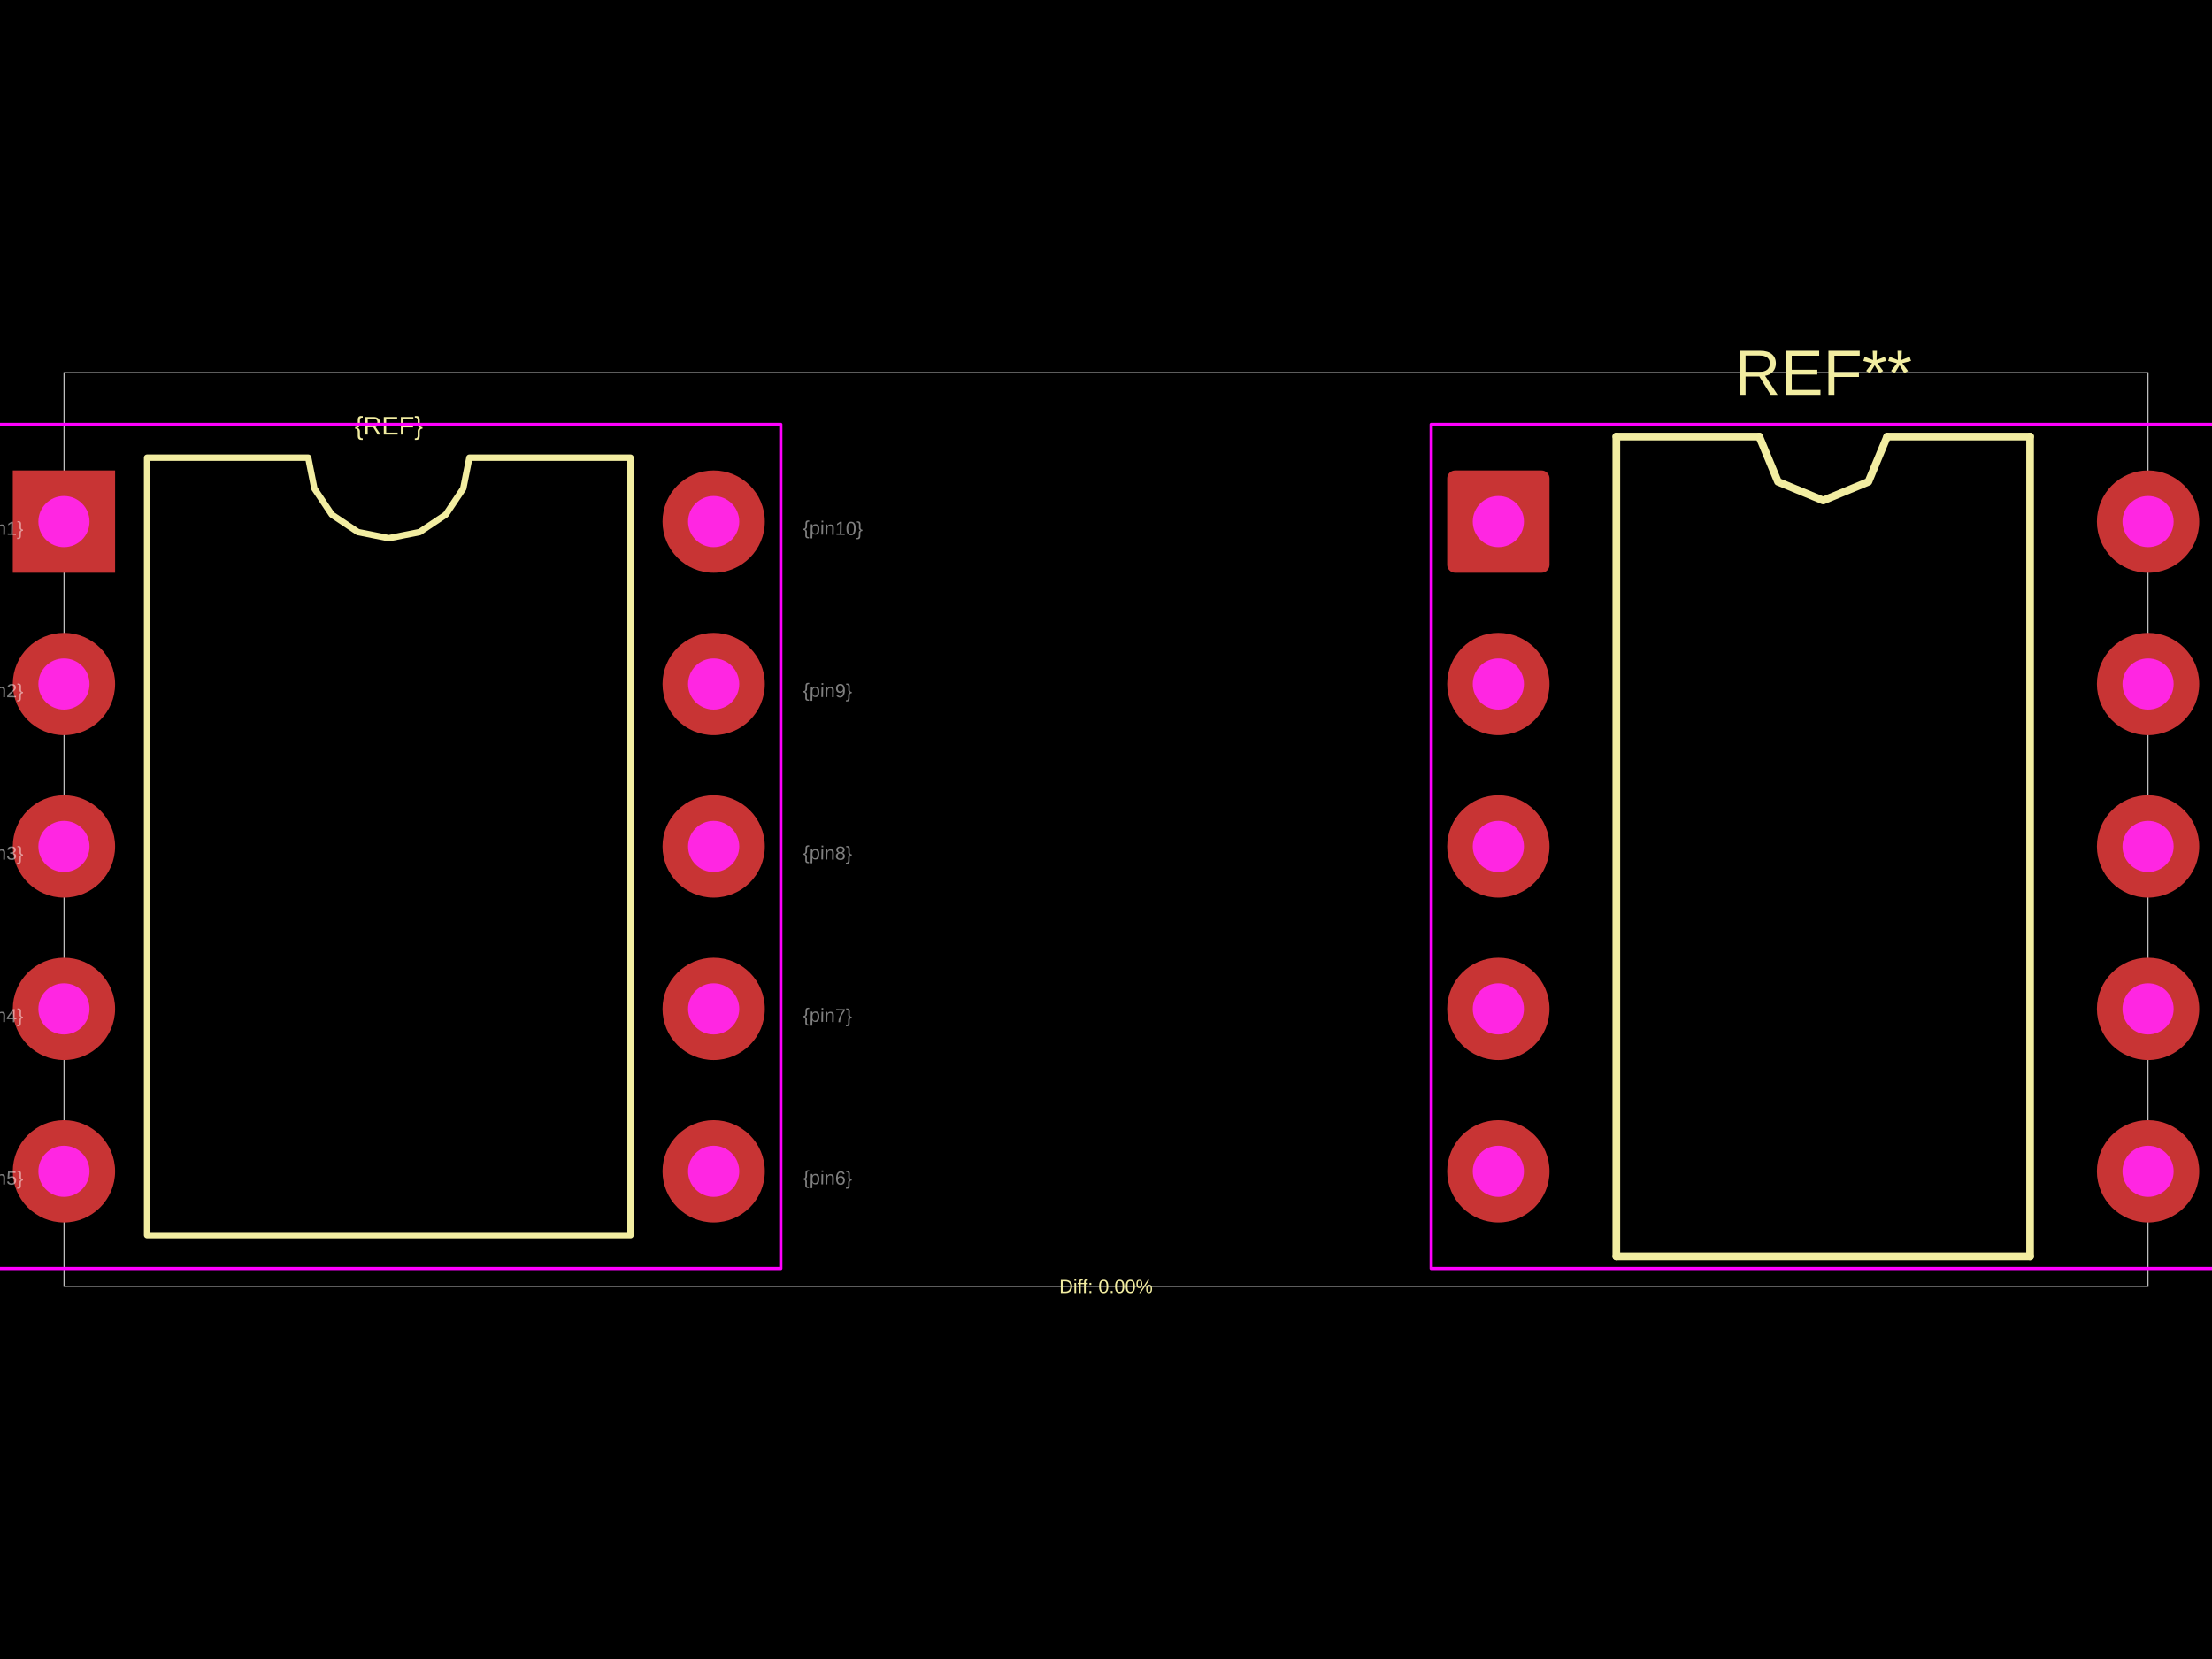
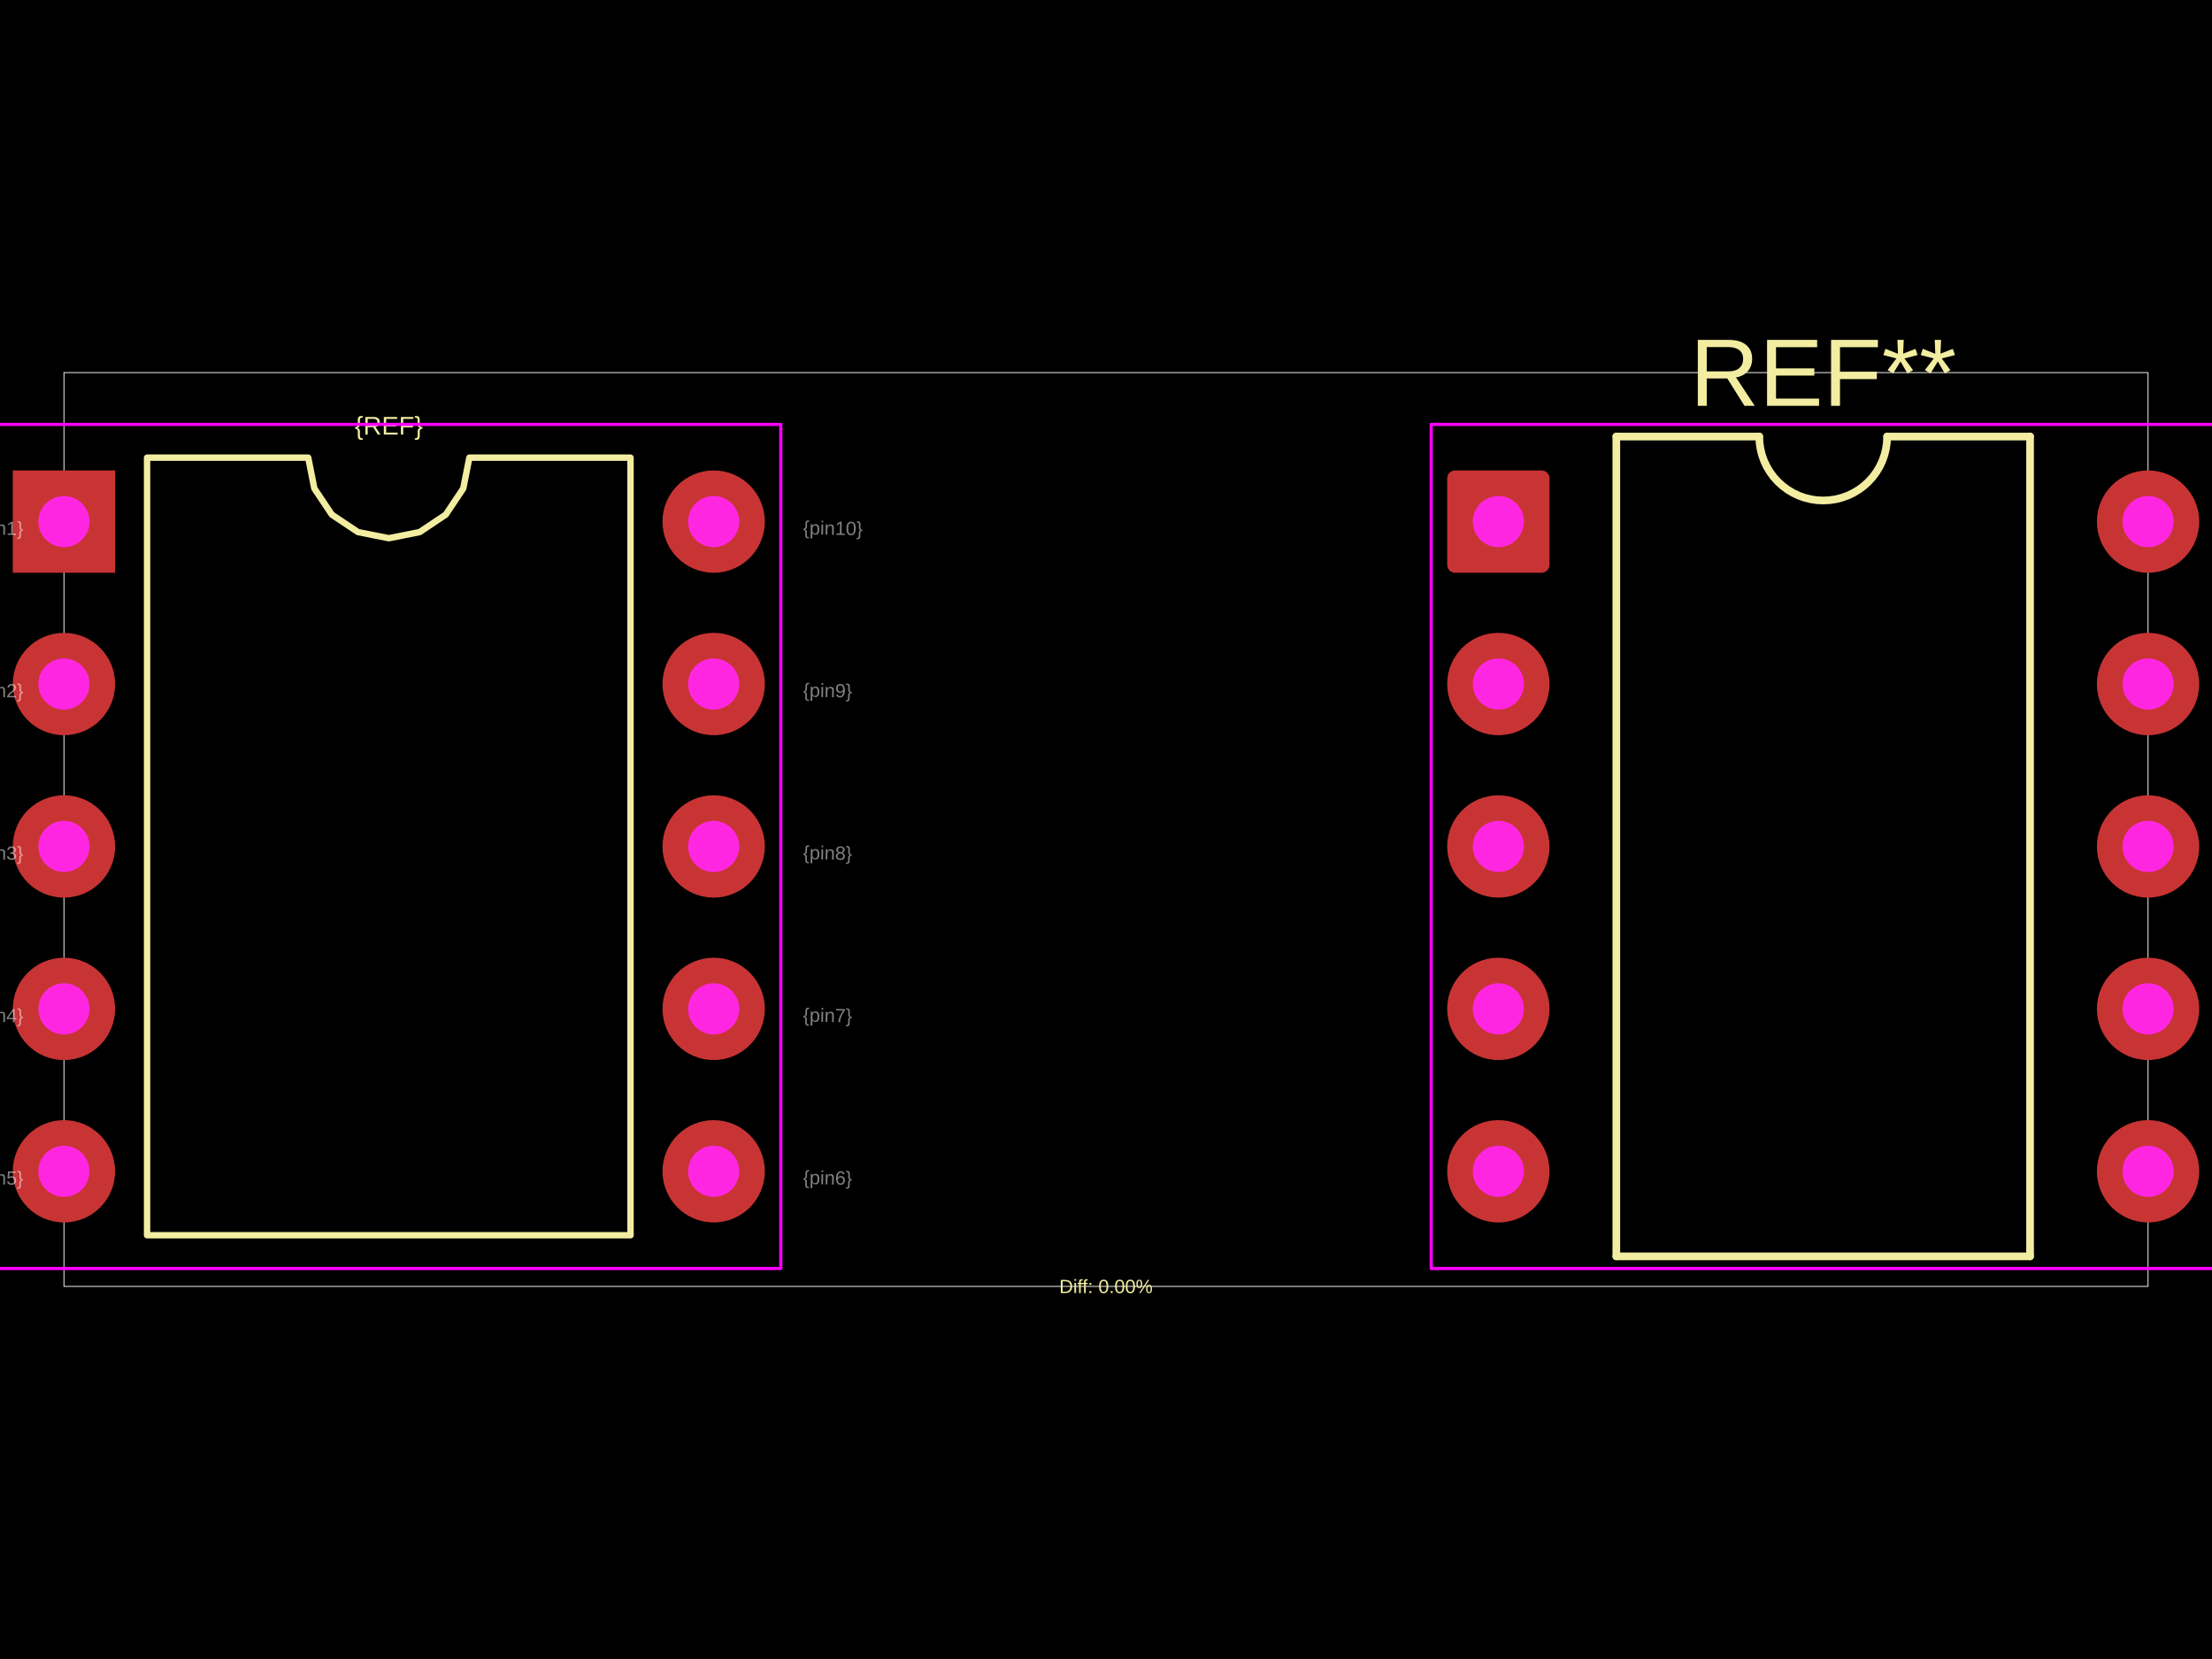
<svg xmlns="http://www.w3.org/2000/svg" width="800" height="600">
  <style />
  <rect class="boundary" x="0" y="0" fill="#000" width="800" height="600" data-type="pcb_background" data-pcb-layer="global" />
  <rect class="pcb-boundary" fill="none" stroke="#fff" stroke-width="0.3" x="23.127" y="134.754" width="753.745" height="330.492" data-type="pcb_boundary" data-pcb-layer="global" />
  <path class="pcb-silkscreen pcb-silkscreen-top" d="M 53.193 446.744 L 53.193 165.514 L 111.474 165.514 L 113.693 176.665 L 120.01 186.119 L 129.463 192.436 L 140.615 194.654 L 151.767 192.436 L 161.221 186.119 L 167.537 176.665 L 169.756 165.514 L 228.037 165.514 L 228.037 446.744 L 53.193 446.744 Z" fill="none" stroke="#f2eda1" stroke-width="2.313" stroke-linecap="round" stroke-linejoin="round" data-pcb-component-id="" data-pcb-silkscreen-path-id="silkscreen_path_1" data-type="pcb_silkscreen_path" data-pcb-layer="top" />
  <text x="0" y="0" dx="0" dy="0" fill="#f2eda1" font-family="Arial, sans-serif" font-size="9.251" text-anchor="middle" dominant-baseline="central" transform="matrix(1,0,0,1,140.6151,153.95)" class="pcb-silkscreen-text pcb-silkscreen-top" data-pcb-silkscreen-text-id="pcb_component_1" stroke="none" data-type="pcb_silkscreen_text" data-pcb-layer="top">{REF}</text>
+   <text x="0" y="0" dx="0" dy="0" fill="#f2eda1" font-family="Arial, sans-serif" font-size="34.691" text-anchor="middle" dominant-baseline="central" transform="matrix(1,0,0,1,659.3849,134.7542)" class="pcb-silkscreen-text pcb-silkscreen-top" data-pcb-silkscreen-text-id="pcb_component_0" stroke="none" data-type="pcb_silkscreen_text" data-pcb-layer="top">REF**</text>
  <path class="pcb-silkscreen pcb-silkscreen-top" d="M 584.568 157.882 L 584.568 454.376" fill="none" stroke="#f2eda1" stroke-width="2.775" stroke-linecap="round" stroke-linejoin="round" data-pcb-component-id="pcb_component_0" data-pcb-silkscreen-path-id="pcb_silkscreen_path_0" data-type="pcb_silkscreen_path" data-pcb-layer="top" />
  <path class="pcb-silkscreen pcb-silkscreen-top" d="M 584.568 454.376 L 734.202 454.376" fill="none" stroke="#f2eda1" stroke-width="2.775" stroke-linecap="round" stroke-linejoin="round" data-pcb-component-id="pcb_component_0" data-pcb-silkscreen-path-id="pcb_silkscreen_path_1" data-type="pcb_silkscreen_path" data-pcb-layer="top" />
  <path class="pcb-silkscreen pcb-silkscreen-top" d="M 636.257 157.882 L 584.568 157.882" fill="none" stroke="#f2eda1" stroke-width="2.775" stroke-linecap="round" stroke-linejoin="round" data-pcb-component-id="pcb_component_0" data-pcb-silkscreen-path-id="pcb_silkscreen_path_2" data-type="pcb_silkscreen_path" data-pcb-layer="top" />
  <path class="pcb-silkscreen pcb-silkscreen-top" d="M 734.202 157.882 L 682.512 157.882" fill="none" stroke="#f2eda1" stroke-width="2.775" stroke-linecap="round" stroke-linejoin="round" data-pcb-component-id="pcb_component_0" data-pcb-silkscreen-path-id="pcb_silkscreen_path_3" data-type="pcb_silkscreen_path" data-pcb-layer="top" />
  <path class="pcb-silkscreen pcb-silkscreen-top" d="M 734.202 454.376 L 734.202 157.882" fill="none" stroke="#f2eda1" stroke-width="2.775" stroke-linecap="round" stroke-linejoin="round" data-pcb-component-id="pcb_component_0" data-pcb-silkscreen-path-id="pcb_silkscreen_path_4" data-type="pcb_silkscreen_path" data-pcb-layer="top" />
-   <path class="pcb-silkscreen pcb-silkscreen-top" d="M 682.512 157.882 L 675.739 174.235 L 659.385 181.009 L 643.031 174.235 L 636.257 157.882" fill="none" stroke="#f2eda1" stroke-width="2.775" stroke-linecap="round" stroke-linejoin="round" data-pcb-component-id="pcb_component_0" data-pcb-silkscreen-path-id="pcb_silkscreen_path_5" data-type="pcb_silkscreen_path" data-pcb-layer="top" />
-   <text x="0" y="0" dx="0" dy="0" fill="#f2eda1" font-family="Arial, sans-serif" font-size="23.127" text-anchor="middle" dominant-baseline="central" transform="matrix(1,0,0,1,659.3849,134.7542)" class="pcb-silkscreen-text pcb-silkscreen-top" data-pcb-silkscreen-text-id="pcb_component_0" stroke="none" data-type="pcb_silkscreen_text" data-pcb-layer="top">REF**</text>
+   <path class="pcb-silkscreen pcb-silkscreen-top" d="M 682.512 157.882 L 682.401 160.149 L 682.068 162.394 L 681.517 164.595 L 680.752 166.732 L 679.782 168.784 L 678.615 170.731 L 677.263 172.554 L 675.739 174.235 L 674.057 175.759 L 672.234 177.111 L 670.287 178.278 L 668.235 179.249 L 666.098 180.013 L 663.897 180.565 L 661.652 180.898 L 659.385 181.009 L 657.118 180.898 L 654.873 180.565 L 652.671 180.013 L 650.534 179.249 L 648.483 178.278 L 646.536 177.111 L 644.713 175.759 L 643.031 174.235 L 641.507 172.554 L 640.155 170.731 L 638.988 168.784 L 638.018 166.732 L 637.253 164.595 L 636.702 162.394 L 636.369 160.149 L 636.257 157.882" fill="none" stroke="#f2eda1" stroke-width="2.775" stroke-linecap="round" stroke-linejoin="round" data-pcb-component-id="pcb_component_0" data-pcb-silkscreen-path-id="pcb_silkscreen_path_5" data-type="pcb_silkscreen_path" data-pcb-layer="top" />
  <text x="0" y="0" dx="0" dy="0" fill="#f2eda1" font-family="Arial, sans-serif" font-size="6.938" text-anchor="middle" dominant-baseline="central" transform="matrix(1,0,0,1,400,465.2458)" class="pcb-silkscreen-text pcb-silkscreen-top" data-pcb-silkscreen-text-id="" stroke="none" data-type="pcb_silkscreen_text" data-pcb-layer="top">Diff: 0.00%</text>
  <polygon points="-1.156,153.487 -1.156,153.487 -1.156,153.487 282.386,153.487 282.386,153.487 282.386,153.487 282.386,458.77 282.386,458.77 282.386,458.77 -1.156,458.77 -1.156,458.77 -1.156,458.77" class="pcb-courtyard-outline pcb-courtyard-top" data-pcb-courtyard-outline-id="" data-type="pcb_courtyard_outline" data-pcb-layer="top" fill="none" stroke="#FF00FF" stroke-width="1.156" stroke-linejoin="round" />
  <rect x="517.614" y="153.487" width="283.543" height="305.283" class="pcb-courtyard-rect pcb-courtyard-top" data-pcb-courtyard-rect-id="pcb_courtyard_rect_0" data-type="pcb_courtyard_rect" data-pcb-layer="top" stroke-linejoin="round" fill="none" stroke="#FF00FF" stroke-width="1.156" />
  <g data-type="pcb_plated_hole" data-pcb-layer="through">
    <rect class="pcb-hole-outer-pad" fill="rgb(200, 52, 52)" x="4.625" y="170.139" width="37.004" height="37.004" data-type="pcb_plated_hole" data-pcb-layer="top" />
    <circle class="pcb-hole-inner" fill="#FF26E2" cx="23.127" cy="188.641" r="9.251" data-type="pcb_plated_hole_drill" data-pcb-layer="drill" />
  </g>
  <g data-type="pcb_plated_hole" data-pcb-layer="through">
    <circle class="pcb-hole-outer" fill="rgb(200, 52, 52)" cx="23.127" cy="247.385" r="18.502" data-type="pcb_plated_hole" data-pcb-layer="top" />
    <circle class="pcb-hole-inner" fill="#FF26E2" cx="23.127" cy="247.385" r="9.251" data-type="pcb_plated_hole_drill" data-pcb-layer="drill" />
  </g>
  <g data-type="pcb_plated_hole" data-pcb-layer="through">
    <circle class="pcb-hole-outer" fill="rgb(200, 52, 52)" cx="23.127" cy="306.129" r="18.502" data-type="pcb_plated_hole" data-pcb-layer="top" />
    <circle class="pcb-hole-inner" fill="#FF26E2" cx="23.127" cy="306.129" r="9.251" data-type="pcb_plated_hole_drill" data-pcb-layer="drill" />
  </g>
  <g data-type="pcb_plated_hole" data-pcb-layer="through">
    <circle class="pcb-hole-outer" fill="rgb(200, 52, 52)" cx="23.127" cy="364.873" r="18.502" data-type="pcb_plated_hole" data-pcb-layer="top" />
    <circle class="pcb-hole-inner" fill="#FF26E2" cx="23.127" cy="364.873" r="9.251" data-type="pcb_plated_hole_drill" data-pcb-layer="drill" />
  </g>
  <g data-type="pcb_plated_hole" data-pcb-layer="through">
    <circle class="pcb-hole-outer" fill="rgb(200, 52, 52)" cx="23.127" cy="423.616" r="18.502" data-type="pcb_plated_hole" data-pcb-layer="top" />
    <circle class="pcb-hole-inner" fill="#FF26E2" cx="23.127" cy="423.616" r="9.251" data-type="pcb_plated_hole_drill" data-pcb-layer="drill" />
  </g>
  <g data-type="pcb_plated_hole" data-pcb-layer="through">
    <circle class="pcb-hole-outer" fill="rgb(200, 52, 52)" cx="258.103" cy="423.616" r="18.502" data-type="pcb_plated_hole" data-pcb-layer="top" />
    <circle class="pcb-hole-inner" fill="#FF26E2" cx="258.103" cy="423.616" r="9.251" data-type="pcb_plated_hole_drill" data-pcb-layer="drill" />
  </g>
  <g data-type="pcb_plated_hole" data-pcb-layer="through">
    <circle class="pcb-hole-outer" fill="rgb(200, 52, 52)" cx="258.103" cy="364.873" r="18.502" data-type="pcb_plated_hole" data-pcb-layer="top" />
    <circle class="pcb-hole-inner" fill="#FF26E2" cx="258.103" cy="364.873" r="9.251" data-type="pcb_plated_hole_drill" data-pcb-layer="drill" />
  </g>
  <g data-type="pcb_plated_hole" data-pcb-layer="through">
    <circle class="pcb-hole-outer" fill="rgb(200, 52, 52)" cx="258.103" cy="306.129" r="18.502" data-type="pcb_plated_hole" data-pcb-layer="top" />
    <circle class="pcb-hole-inner" fill="#FF26E2" cx="258.103" cy="306.129" r="9.251" data-type="pcb_plated_hole_drill" data-pcb-layer="drill" />
  </g>
  <g data-type="pcb_plated_hole" data-pcb-layer="through">
    <circle class="pcb-hole-outer" fill="rgb(200, 52, 52)" cx="258.103" cy="247.385" r="18.502" data-type="pcb_plated_hole" data-pcb-layer="top" />
    <circle class="pcb-hole-inner" fill="#FF26E2" cx="258.103" cy="247.385" r="9.251" data-type="pcb_plated_hole_drill" data-pcb-layer="drill" />
  </g>
  <g data-type="pcb_plated_hole" data-pcb-layer="through">
    <circle class="pcb-hole-outer" fill="rgb(200, 52, 52)" cx="258.103" cy="188.641" r="18.502" data-type="pcb_plated_hole" data-pcb-layer="top" />
    <circle class="pcb-hole-inner" fill="#FF26E2" cx="258.103" cy="188.641" r="9.251" data-type="pcb_plated_hole_drill" data-pcb-layer="drill" />
  </g>
  <g data-type="pcb_plated_hole" data-pcb-layer="through">
    <rect class="pcb-hole-outer-pad" fill="rgb(200, 52, 52)" x="523.395" y="170.139" width="37.004" height="37.004" rx="2.891" ry="2.891" data-type="pcb_plated_hole" data-pcb-layer="top" />
    <circle class="pcb-hole-inner" fill="#FF26E2" cx="541.897" cy="188.641" r="9.251" data-type="pcb_plated_hole_drill" data-pcb-layer="drill" />
  </g>
  <g data-type="pcb_plated_hole" data-pcb-layer="through">
    <circle class="pcb-hole-outer" fill="rgb(200, 52, 52)" cx="541.897" cy="247.385" r="18.502" data-type="pcb_plated_hole" data-pcb-layer="top" />
    <circle class="pcb-hole-inner" fill="#FF26E2" cx="541.897" cy="247.385" r="9.251" data-type="pcb_plated_hole_drill" data-pcb-layer="drill" />
  </g>
  <g data-type="pcb_plated_hole" data-pcb-layer="through">
    <circle class="pcb-hole-outer" fill="rgb(200, 52, 52)" cx="541.897" cy="306.129" r="18.502" data-type="pcb_plated_hole" data-pcb-layer="top" />
    <circle class="pcb-hole-inner" fill="#FF26E2" cx="541.897" cy="306.129" r="9.251" data-type="pcb_plated_hole_drill" data-pcb-layer="drill" />
  </g>
  <g data-type="pcb_plated_hole" data-pcb-layer="through">
    <circle class="pcb-hole-outer" fill="rgb(200, 52, 52)" cx="541.897" cy="364.873" r="18.502" data-type="pcb_plated_hole" data-pcb-layer="top" />
    <circle class="pcb-hole-inner" fill="#FF26E2" cx="541.897" cy="364.873" r="9.251" data-type="pcb_plated_hole_drill" data-pcb-layer="drill" />
  </g>
  <g data-type="pcb_plated_hole" data-pcb-layer="through">
    <circle class="pcb-hole-outer" fill="rgb(200, 52, 52)" cx="541.897" cy="423.616" r="18.502" data-type="pcb_plated_hole" data-pcb-layer="top" />
    <circle class="pcb-hole-inner" fill="#FF26E2" cx="541.897" cy="423.616" r="9.251" data-type="pcb_plated_hole_drill" data-pcb-layer="drill" />
  </g>
  <g data-type="pcb_plated_hole" data-pcb-layer="through">
    <circle class="pcb-hole-outer" fill="rgb(200, 52, 52)" cx="776.873" cy="423.616" r="18.502" data-type="pcb_plated_hole" data-pcb-layer="top" />
    <circle class="pcb-hole-inner" fill="#FF26E2" cx="776.873" cy="423.616" r="9.251" data-type="pcb_plated_hole_drill" data-pcb-layer="drill" />
  </g>
  <g data-type="pcb_plated_hole" data-pcb-layer="through">
    <circle class="pcb-hole-outer" fill="rgb(200, 52, 52)" cx="776.873" cy="364.873" r="18.502" data-type="pcb_plated_hole" data-pcb-layer="top" />
    <circle class="pcb-hole-inner" fill="#FF26E2" cx="776.873" cy="364.873" r="9.251" data-type="pcb_plated_hole_drill" data-pcb-layer="drill" />
  </g>
  <g data-type="pcb_plated_hole" data-pcb-layer="through">
    <circle class="pcb-hole-outer" fill="rgb(200, 52, 52)" cx="776.873" cy="306.129" r="18.502" data-type="pcb_plated_hole" data-pcb-layer="top" />
    <circle class="pcb-hole-inner" fill="#FF26E2" cx="776.873" cy="306.129" r="9.251" data-type="pcb_plated_hole_drill" data-pcb-layer="drill" />
  </g>
  <g data-type="pcb_plated_hole" data-pcb-layer="through">
    <circle class="pcb-hole-outer" fill="rgb(200, 52, 52)" cx="776.873" cy="247.385" r="18.502" data-type="pcb_plated_hole" data-pcb-layer="top" />
    <circle class="pcb-hole-inner" fill="#FF26E2" cx="776.873" cy="247.385" r="9.251" data-type="pcb_plated_hole_drill" data-pcb-layer="drill" />
  </g>
  <g data-type="pcb_plated_hole" data-pcb-layer="through">
    <circle class="pcb-hole-outer" fill="rgb(200, 52, 52)" cx="776.873" cy="188.641" r="18.502" data-type="pcb_plated_hole" data-pcb-layer="top" />
    <circle class="pcb-hole-inner" fill="#FF26E2" cx="776.873" cy="188.641" r="9.251" data-type="pcb_plated_hole_drill" data-pcb-layer="drill" />
  </g>
  <text x="0" y="0" font-family="Arial, sans-serif" font-size="6.938" text-anchor="start" dominant-baseline="text-before-edge" transform="matrix(0.9998477,0.01745241,-0.01745241,0.9998477,-9.250991,188.6412)" class="pcb-fabrication-note-text" fill="rgba(255,255,255,0.5)" data-type="pcb_fabrication_note_text" data-pcb-layer="overlay">{pin1}</text>
  <text x="0" y="0" font-family="Arial, sans-serif" font-size="6.938" text-anchor="start" dominant-baseline="text-before-edge" transform="matrix(0.9998477,0.01745241,-0.01745241,0.9998477,-9.250991,247.385)" class="pcb-fabrication-note-text" fill="rgba(255,255,255,0.5)" data-type="pcb_fabrication_note_text" data-pcb-layer="overlay">{pin2}</text>
  <text x="0" y="0" font-family="Arial, sans-serif" font-size="6.938" text-anchor="start" dominant-baseline="text-before-edge" transform="matrix(0.9998477,0.01745241,-0.01745241,0.9998477,-9.250991,306.1288)" class="pcb-fabrication-note-text" fill="rgba(255,255,255,0.5)" data-type="pcb_fabrication_note_text" data-pcb-layer="overlay">{pin3}</text>
  <text x="0" y="0" font-family="Arial, sans-serif" font-size="6.938" text-anchor="start" dominant-baseline="text-before-edge" transform="matrix(0.9998477,0.01745241,-0.01745241,0.9998477,-9.250991,364.8726)" class="pcb-fabrication-note-text" fill="rgba(255,255,255,0.5)" data-type="pcb_fabrication_note_text" data-pcb-layer="overlay">{pin4}</text>
  <text x="0" y="0" font-family="Arial, sans-serif" font-size="6.938" text-anchor="start" dominant-baseline="text-before-edge" transform="matrix(0.9998477,0.01745241,-0.01745241,0.9998477,-9.250991,423.6164)" class="pcb-fabrication-note-text" fill="rgba(255,255,255,0.5)" data-type="pcb_fabrication_note_text" data-pcb-layer="overlay">{pin5}</text>
  <text x="0" y="0" font-family="Arial, sans-serif" font-size="6.938" text-anchor="start" dominant-baseline="text-before-edge" transform="matrix(0.9998477,0.01745241,-0.01745241,0.9998477,290.4811,423.6164)" class="pcb-fabrication-note-text" fill="rgba(255,255,255,0.5)" data-type="pcb_fabrication_note_text" data-pcb-layer="overlay">{pin6}</text>
  <text x="0" y="0" font-family="Arial, sans-serif" font-size="6.938" text-anchor="start" dominant-baseline="text-before-edge" transform="matrix(0.9998477,0.01745241,-0.01745241,0.9998477,290.4811,364.8726)" class="pcb-fabrication-note-text" fill="rgba(255,255,255,0.5)" data-type="pcb_fabrication_note_text" data-pcb-layer="overlay">{pin7}</text>
  <text x="0" y="0" font-family="Arial, sans-serif" font-size="6.938" text-anchor="start" dominant-baseline="text-before-edge" transform="matrix(0.9998477,0.01745241,-0.01745241,0.9998477,290.4811,306.1288)" class="pcb-fabrication-note-text" fill="rgba(255,255,255,0.5)" data-type="pcb_fabrication_note_text" data-pcb-layer="overlay">{pin8}</text>
  <text x="0" y="0" font-family="Arial, sans-serif" font-size="6.938" text-anchor="start" dominant-baseline="text-before-edge" transform="matrix(0.9998477,0.01745241,-0.01745241,0.9998477,290.4811,247.385)" class="pcb-fabrication-note-text" fill="rgba(255,255,255,0.5)" data-type="pcb_fabrication_note_text" data-pcb-layer="overlay">{pin9}</text>
  <text x="0" y="0" font-family="Arial, sans-serif" font-size="6.938" text-anchor="start" dominant-baseline="text-before-edge" transform="matrix(0.9998477,0.01745241,-0.01745241,0.9998477,290.4811,188.6412)" class="pcb-fabrication-note-text" fill="rgba(255,255,255,0.5)" data-type="pcb_fabrication_note_text" data-pcb-layer="overlay">{pin10}</text>
</svg>
